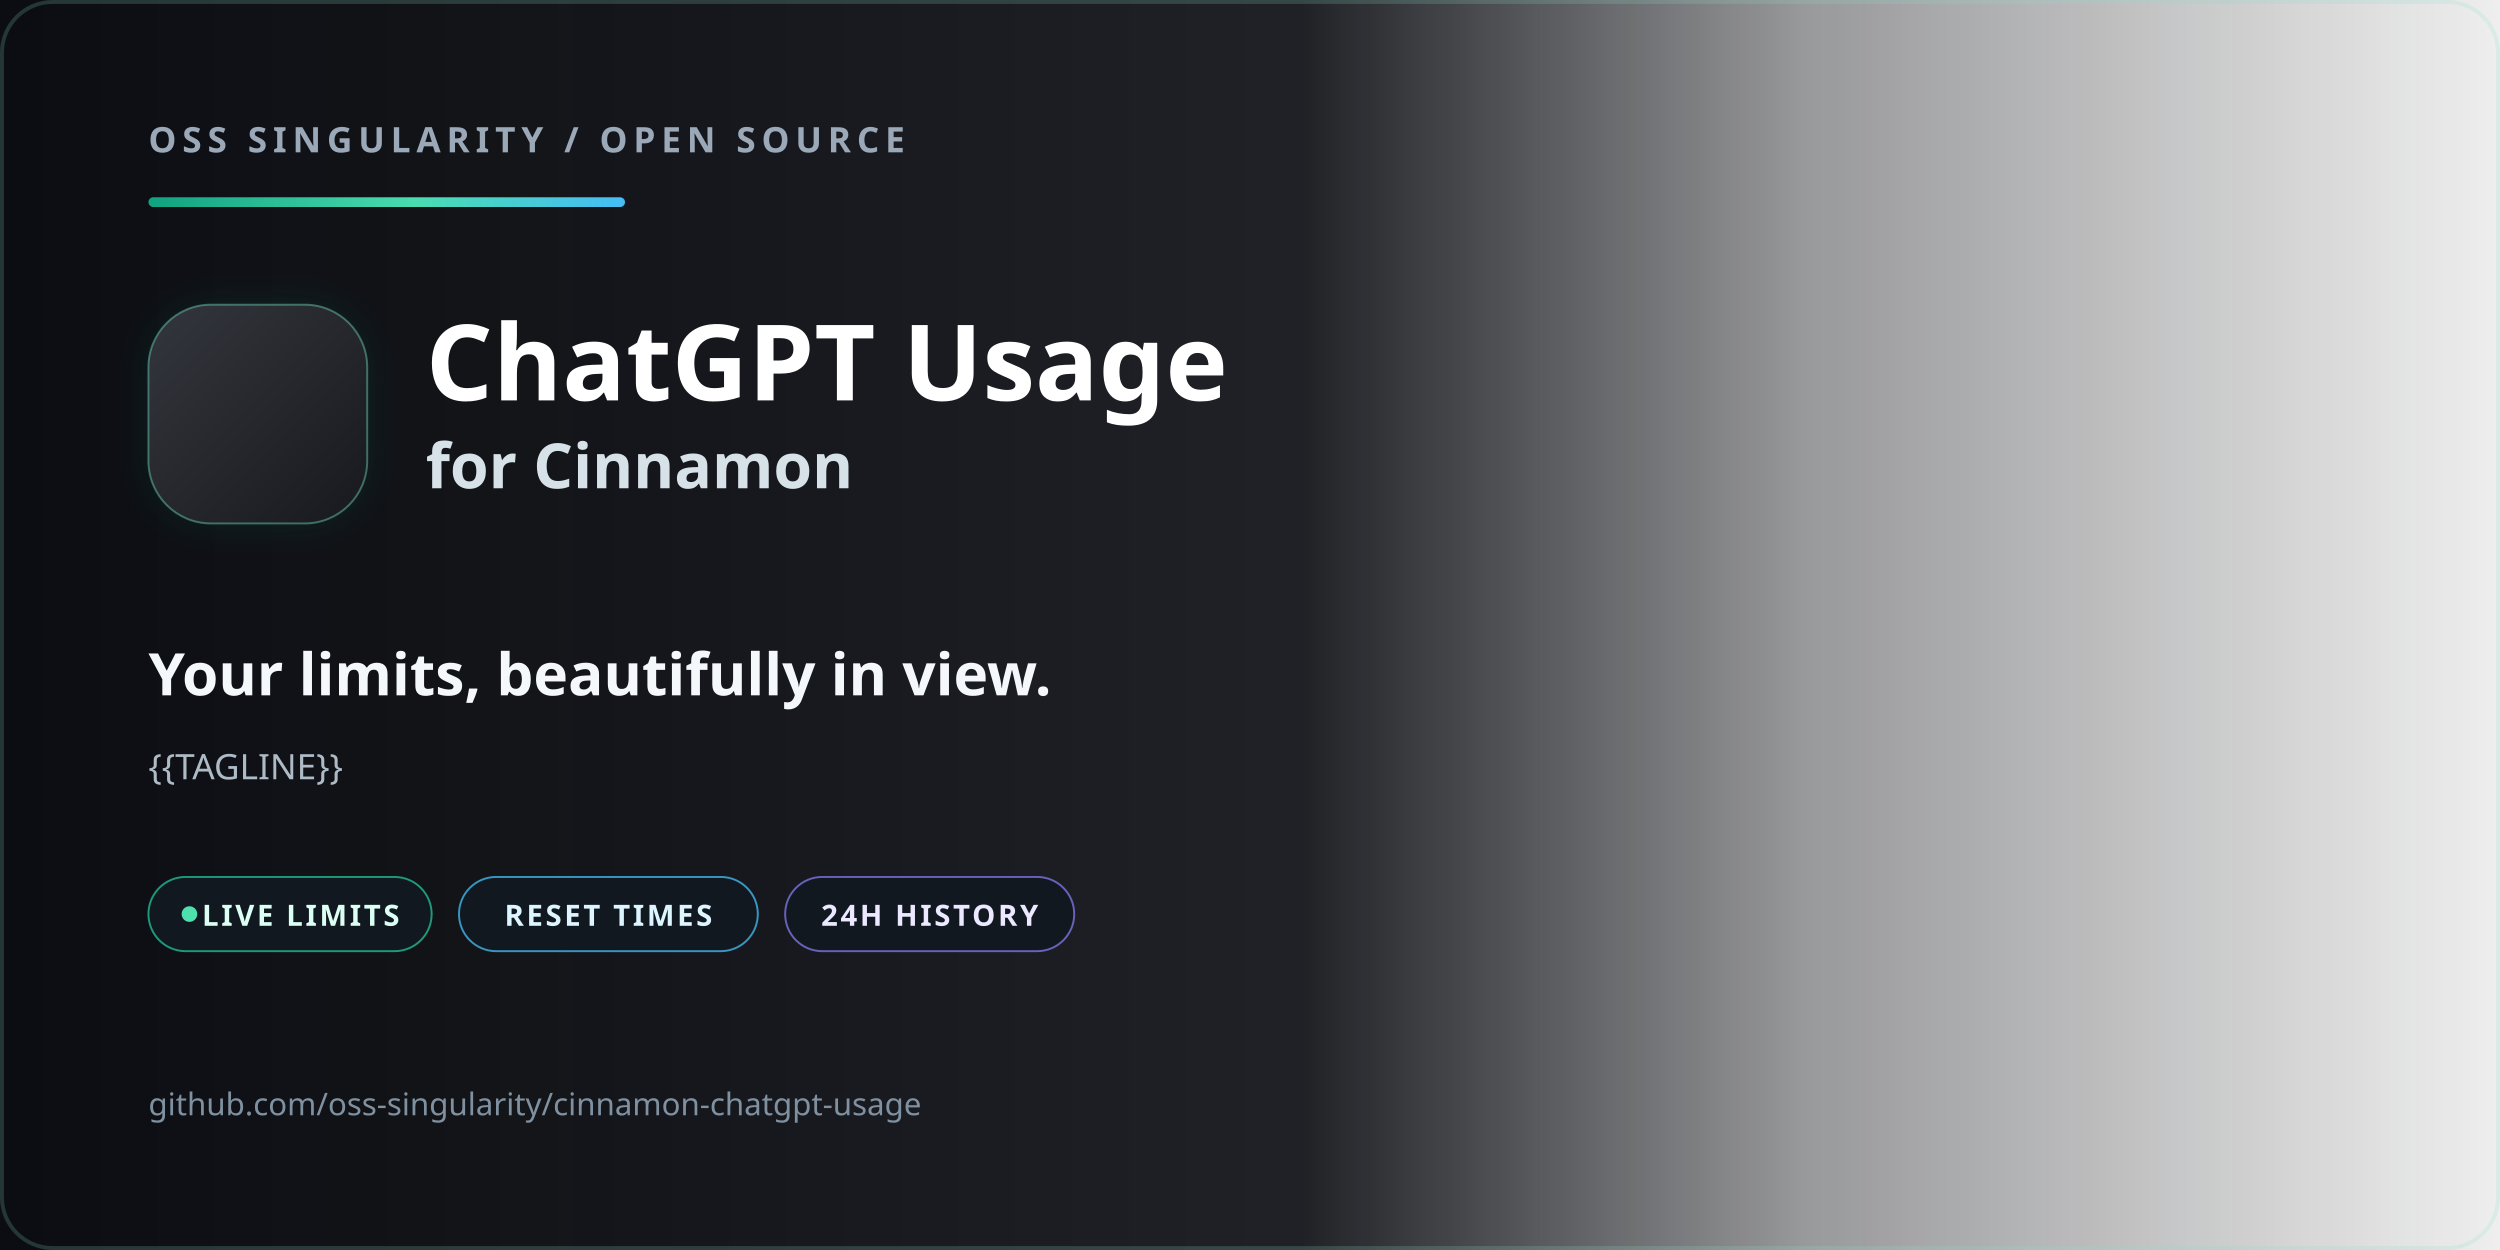
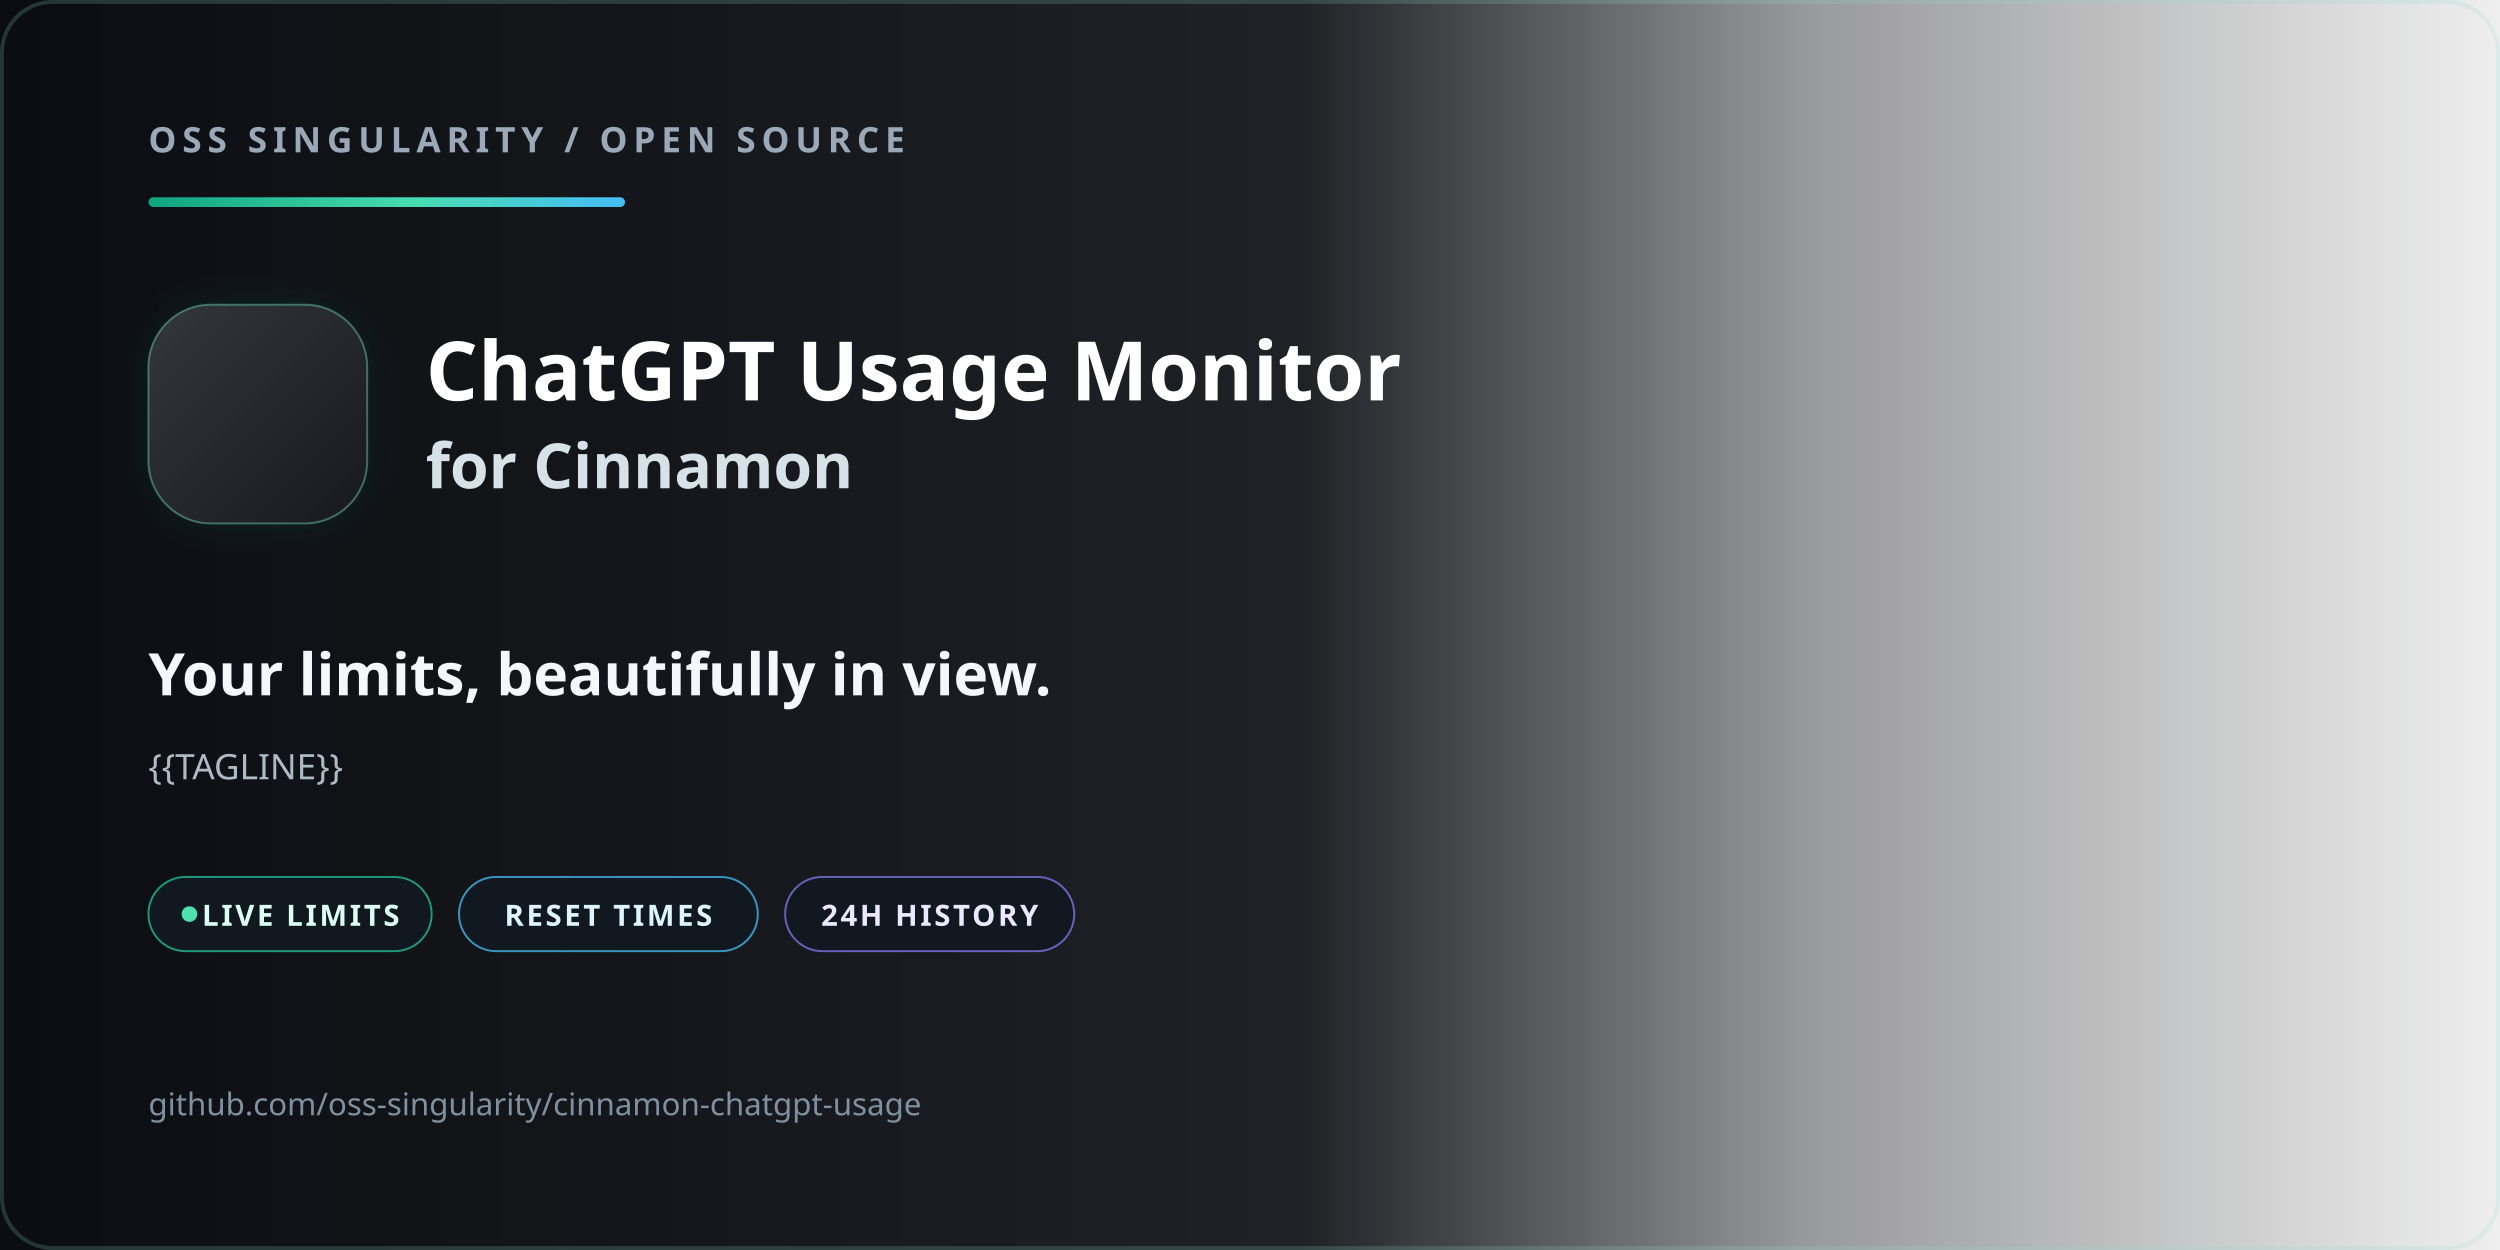
<svg xmlns="http://www.w3.org/2000/svg" width="1280" height="640" viewBox="0 0 1280 640">
  <defs>
    <linearGradient id="leftShade" x1="0" y1="0" x2="1" y2="0">
      <stop offset="0" stop-color="#080a0f" stop-opacity="0.99" />
      <stop offset="0.52" stop-color="#080a0f" stop-opacity="0.90" />
      <stop offset="0.72" stop-color="#080a0f" stop-opacity="0.38" />
      <stop offset="1" stop-color="#080a0f" stop-opacity="0" />
    </linearGradient>
    <linearGradient id="accent" x1="0" y1="0" x2="1" y2="0">
      <stop offset="0" stop-color="#10a37f" />
      <stop offset="0.56" stop-color="#49dcb1" />
      <stop offset="1" stop-color="#45bdf5" />
    </linearGradient>
    <linearGradient id="iconTile" x1="0" y1="0" x2="1" y2="1">
      <stop offset="0" stop-color="#34363d" />
      <stop offset="0.52" stop-color="#25272d" />
      <stop offset="1" stop-color="#17191e" />
    </linearGradient>
    <filter id="tileGlow" x="-40%" y="-40%" width="180%" height="180%">
      <feGaussianBlur stdDeviation="9" result="blur" />
      <feMerge>
        <feMergeNode in="blur" />
        <feMergeNode in="SourceGraphic" />
      </feMerge>
    </filter>
  </defs>
  <rect width="1280" height="640" fill="url(#leftShade)" />
  <rect x="1" y="1" width="1278" height="638" rx="26" fill="none" stroke="#8ddfc8" stroke-opacity="0.20" stroke-width="2" />
  <text x="76" y="78" fill="#9aa8b7" font-family="Noto Sans, sans-serif" font-size="18" font-weight="700" letter-spacing="3">OSS SINGULARITY  /  OPEN SOURCE</text>
  <rect x="76" y="101" width="244" height="5" rx="2.5" fill="url(#accent)" />
  <rect x="78" y="158" width="108" height="108" rx="31" fill="#10a37f" opacity="0.16" filter="url(#tileGlow)" />
  <rect x="76" y="156" width="112" height="112" rx="32" fill="url(#iconTile)" stroke="#7be3c6" stroke-opacity="0.42" />
-   <text x="218" y="205" fill="#ffffff" font-family="Noto Sans, sans-serif" font-size="54" font-weight="800">ChatGPT Usage</text>
+   <text x="218" y="205" fill="#ffffff" font-family="Noto Sans, sans-serif" font-size="42" font-weight="800">ChatGPT Usage Monitor</text>
  <text x="218" y="250" fill="#d7e2e8" font-family="Noto Sans, sans-serif" font-size="32" font-weight="600">for Cinnamon</text>
  <text x="76" y="356" fill="#f4f8fa" font-family="Noto Sans, sans-serif" font-size="30" font-weight="600">Your limits, beautifully in view.</text>
  <text x="76" y="399" fill="#aebbc6" font-family="Noto Sans, sans-serif" font-size="18">{{TAGLINE}}</text>
  <g font-family="Noto Sans, sans-serif" font-size="15" font-weight="700" letter-spacing="1.35">
    <rect x="76" y="449" width="145" height="38" rx="19" fill="#121820" stroke="#21b68e" stroke-opacity="0.82" />
    <circle cx="97" cy="468" r="4" fill="#4ee1ae" />
    <text x="154" y="474" text-anchor="middle" fill="#dcfff3">LIVE LIMITS</text>
    <rect x="235" y="449" width="153" height="38" rx="19" fill="#121820" stroke="#45bdf5" stroke-opacity="0.76" />
    <text x="311.5" y="474" text-anchor="middle" fill="#ddf5ff">RESET TIMES</text>
    <rect x="402" y="449" width="148" height="38" rx="19" fill="#121820" stroke="#8a7df5" stroke-opacity="0.72" />
    <text x="476" y="474" text-anchor="middle" fill="#ebe8ff">24H HISTORY</text>
  </g>
  <text x="76" y="571" fill="#7f91a0" font-family="Noto Sans, sans-serif" font-size="16">github.com/oss-singularity/cinnamon-chatgpt-usage</text>
</svg>
